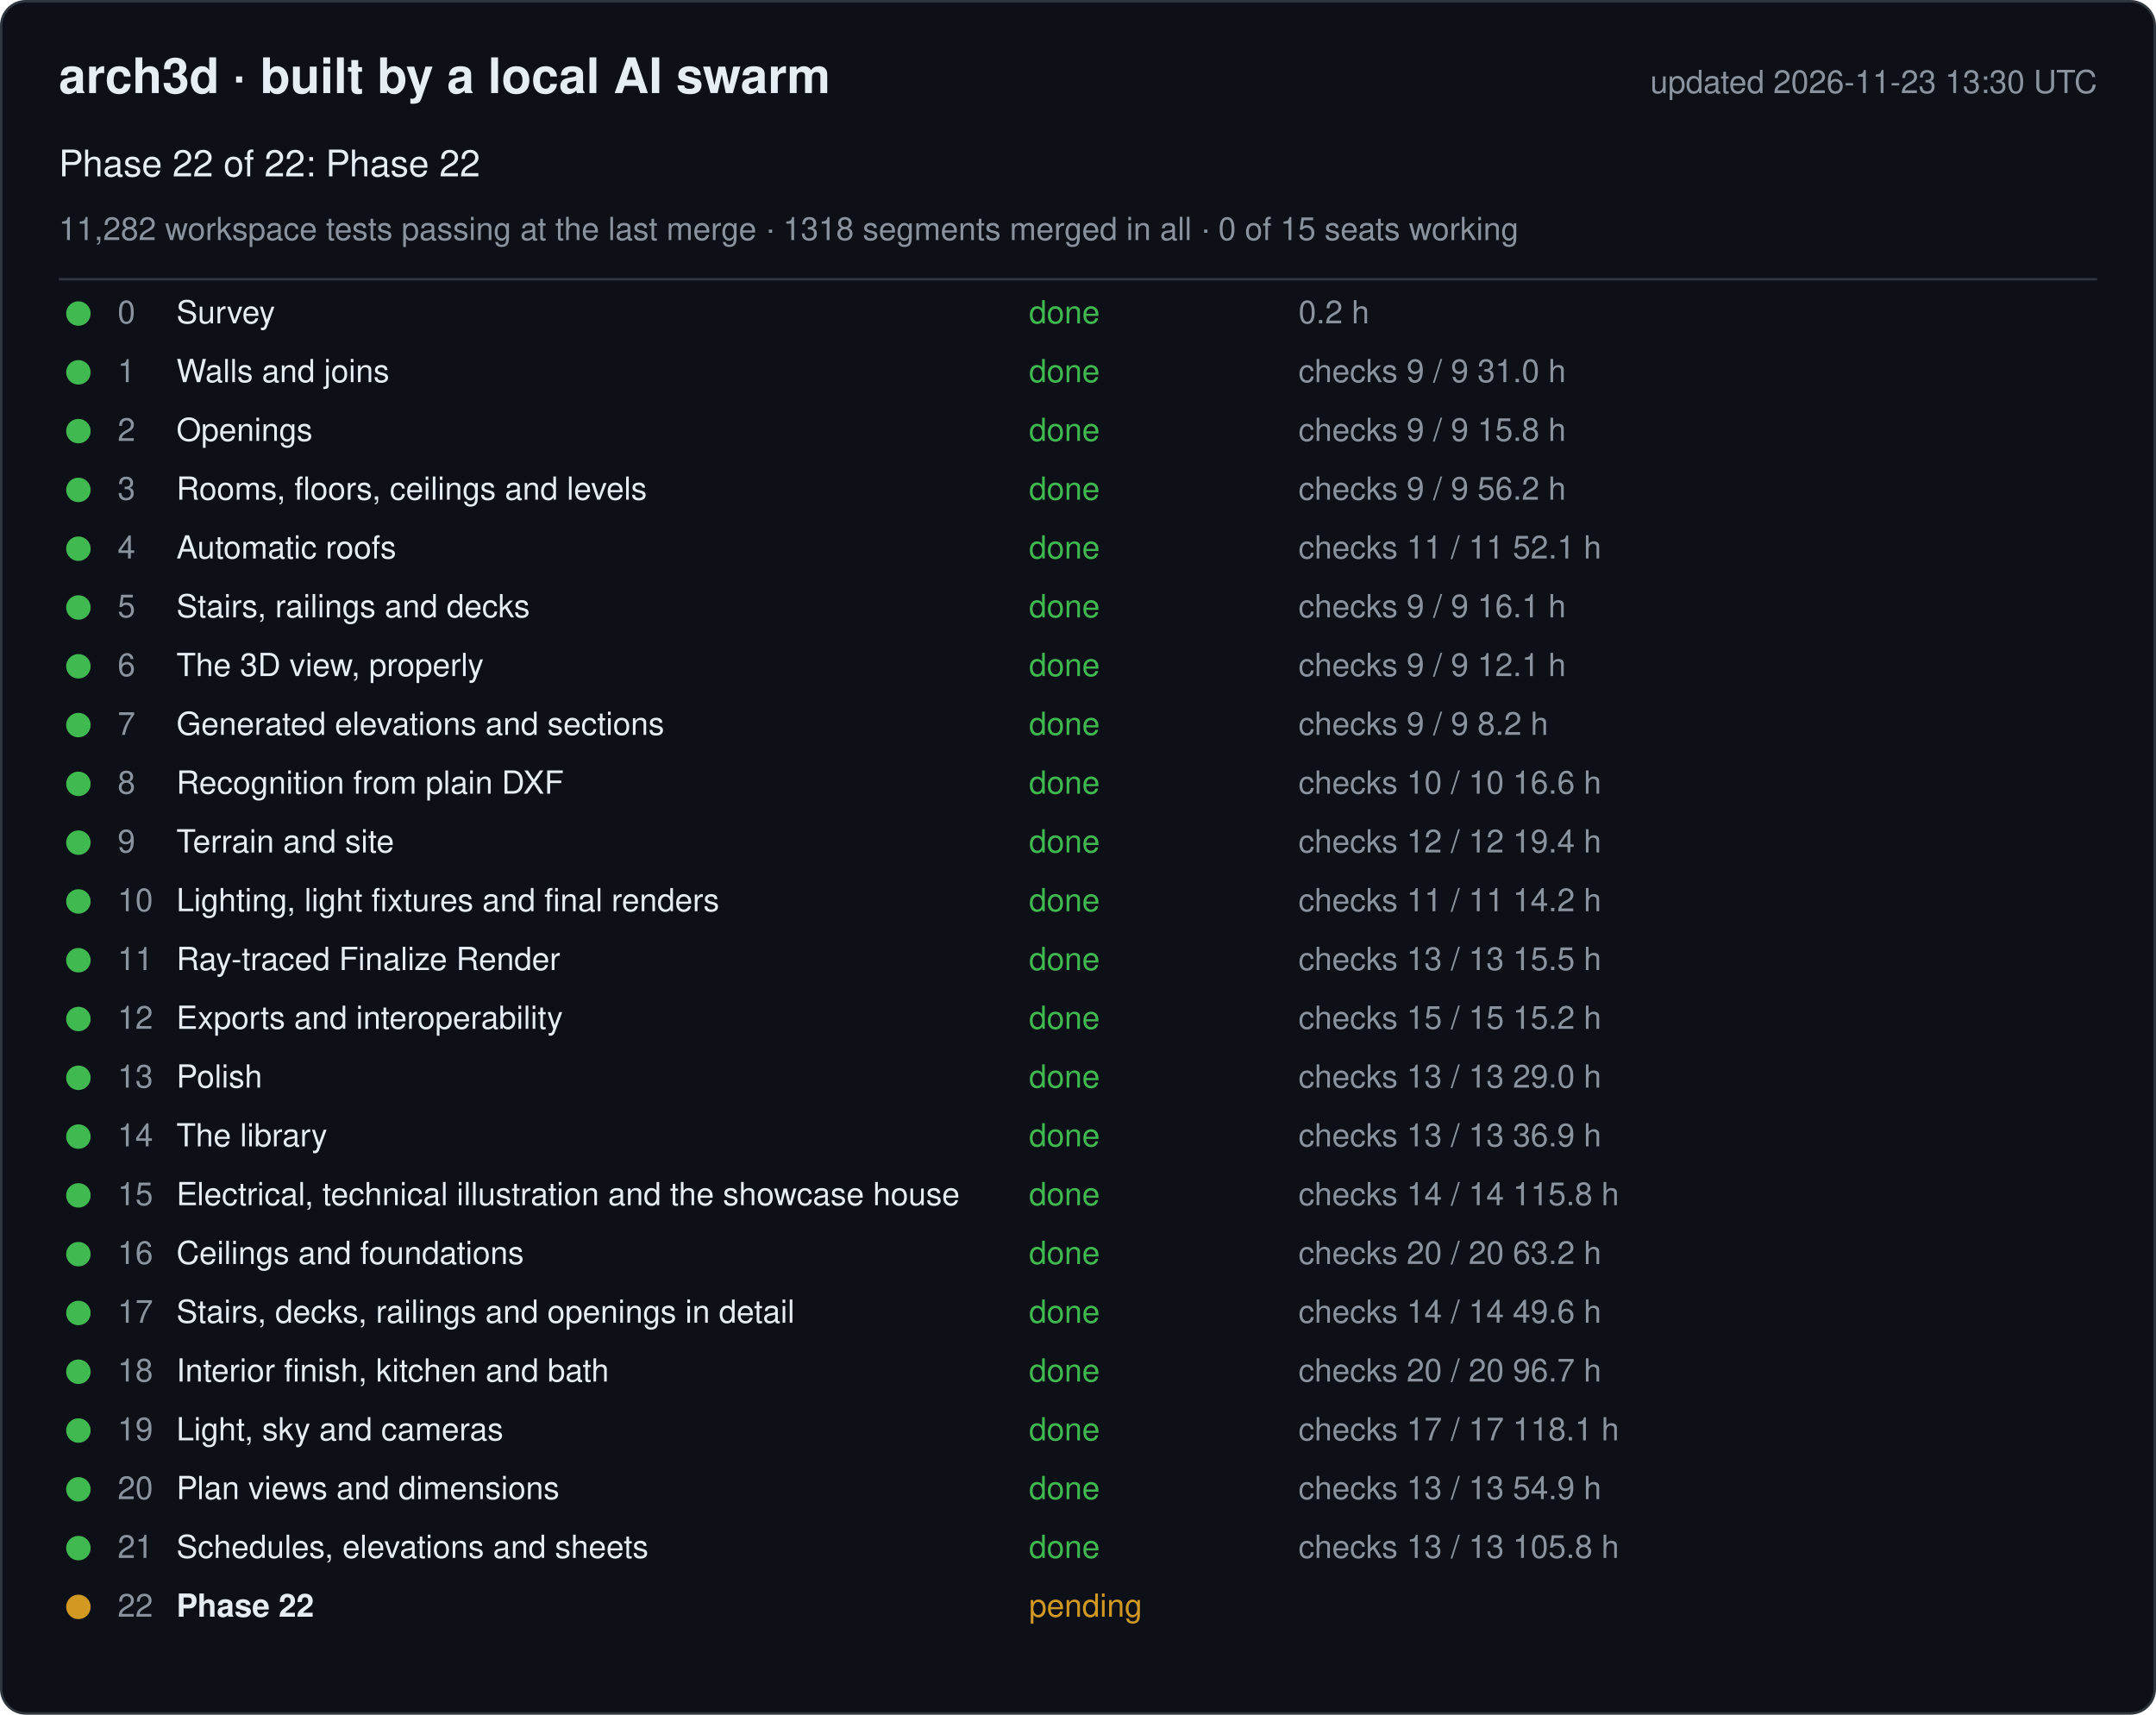
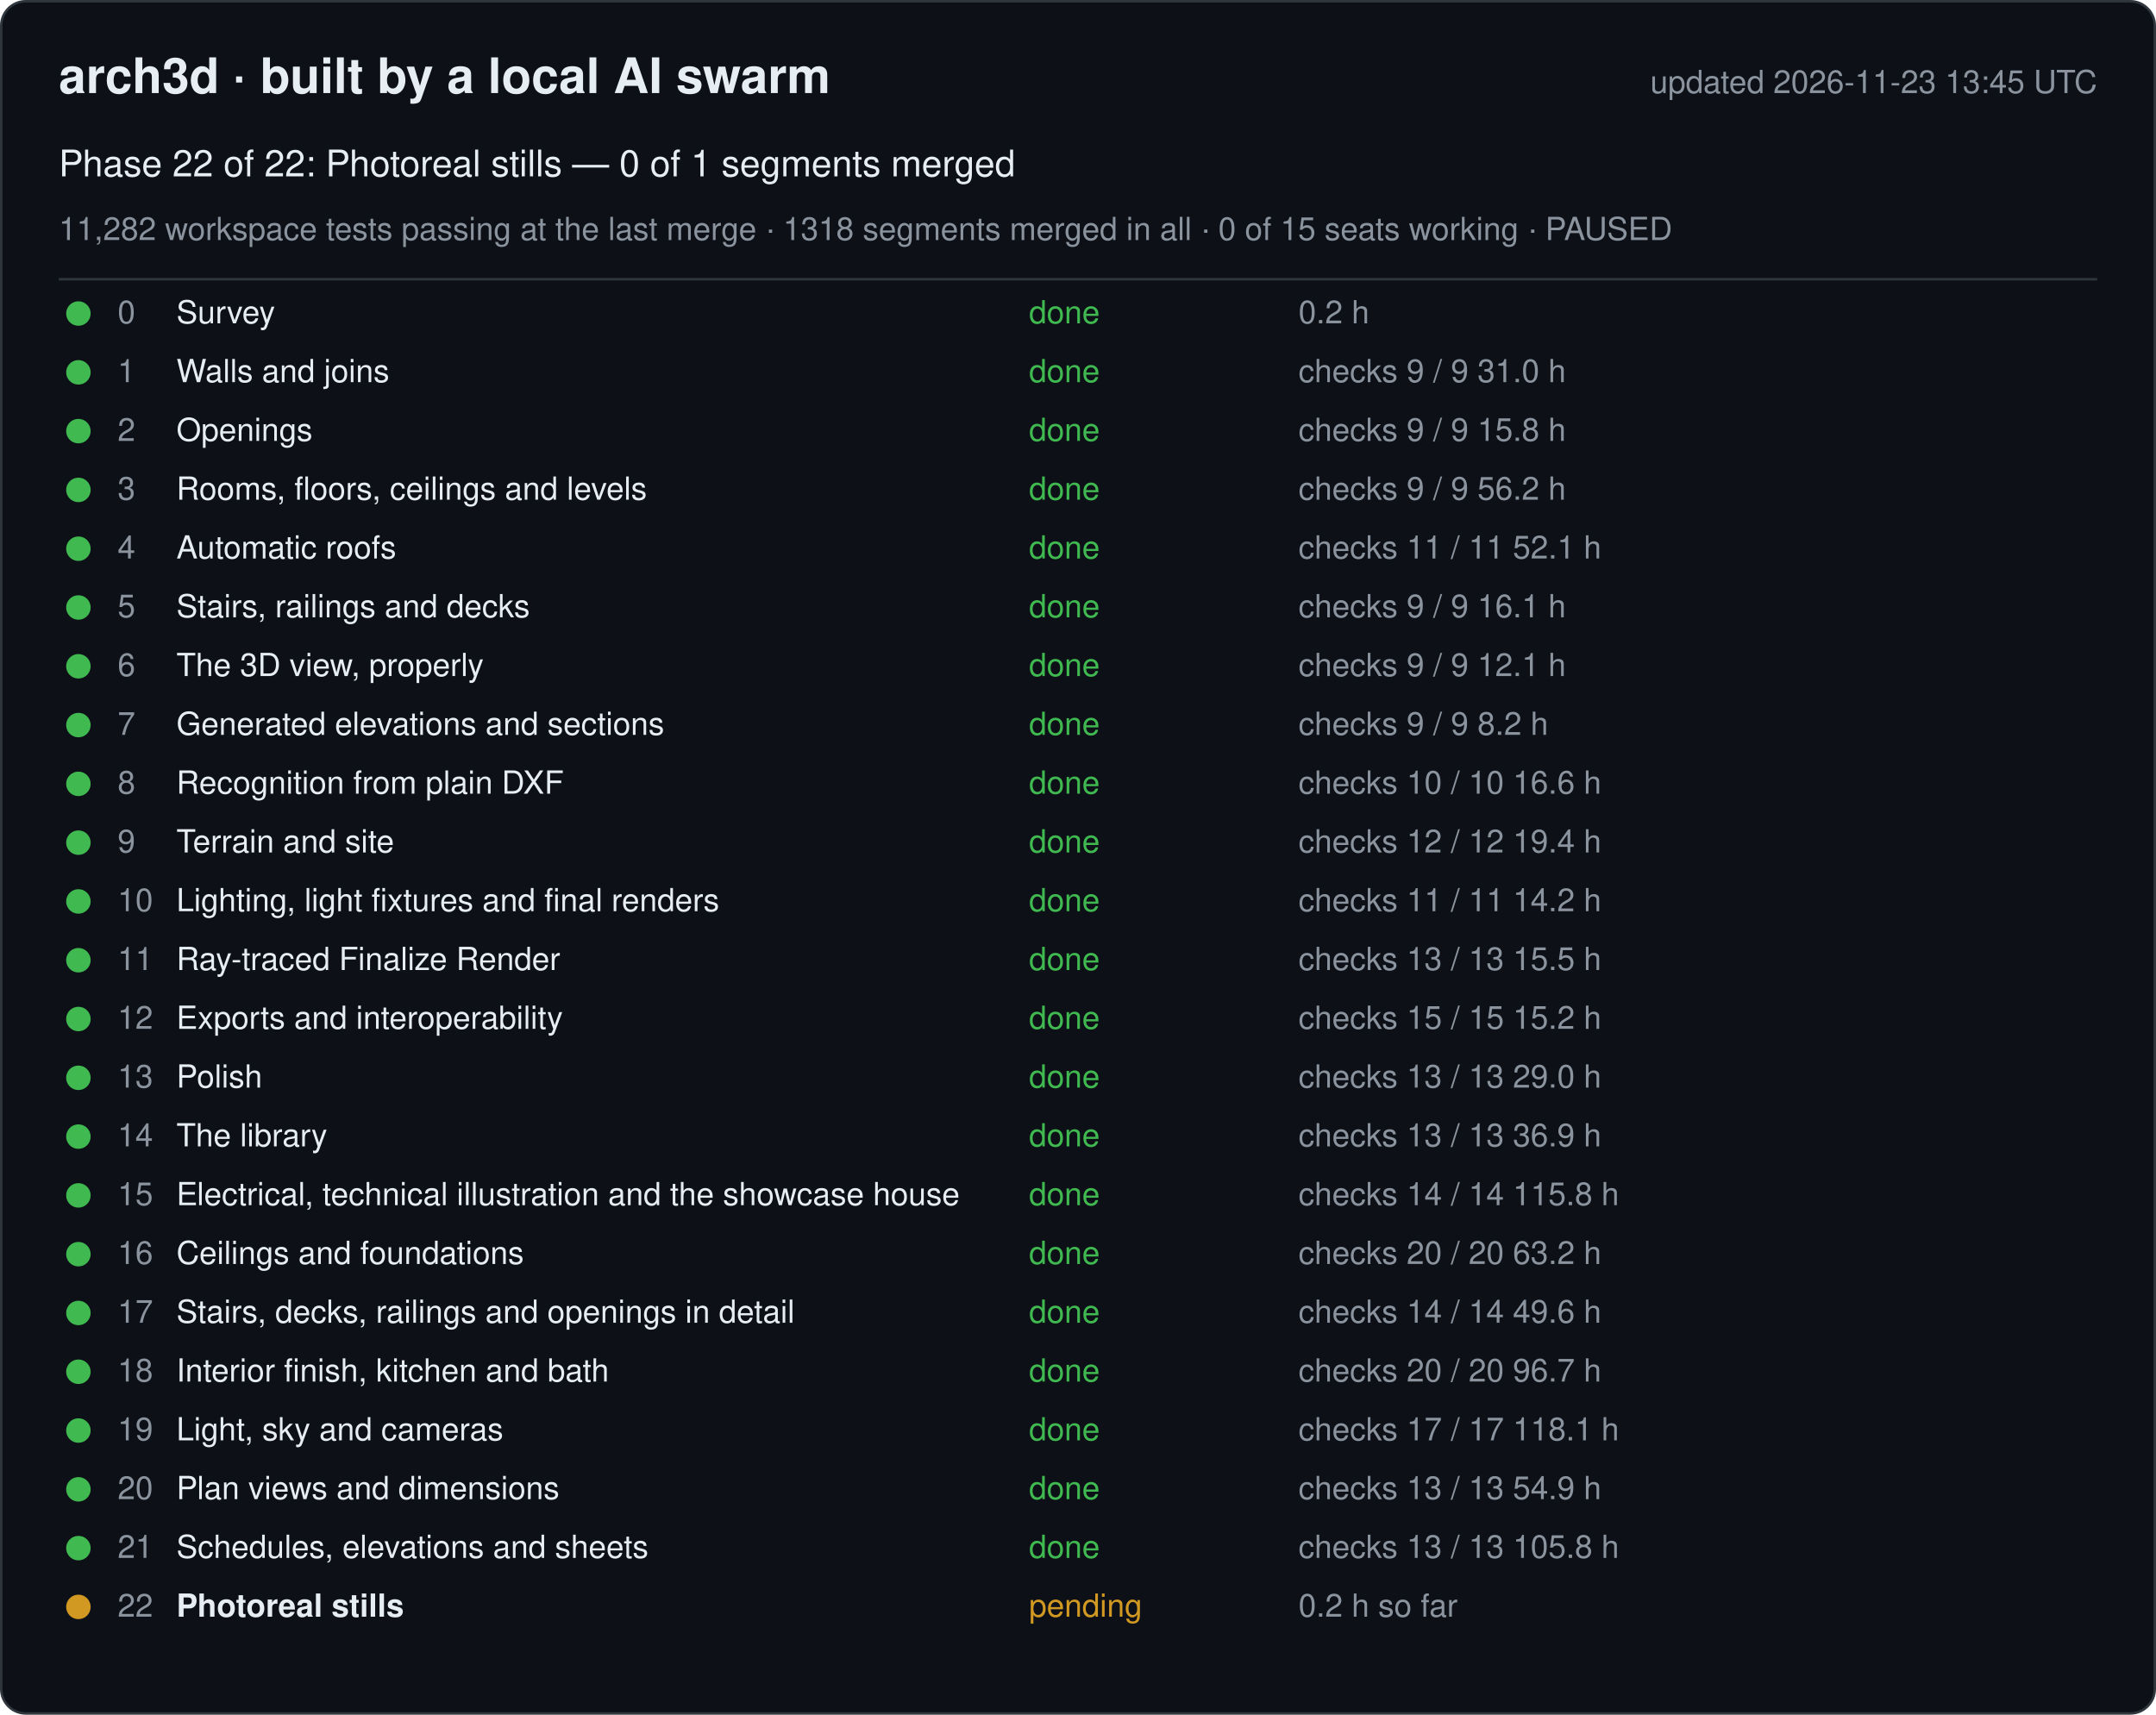
<svg xmlns="http://www.w3.org/2000/svg" width="880" height="700" viewBox="0 0 880 700" font-family="-apple-system, Segoe UI, Helvetica, Arial, sans-serif">
  <rect x="0.5" y="0.5" width="879" height="699" rx="10" fill="#0d1117" stroke="#30363d" />
  <text x="24" y="38" font-size="20" font-weight="600" fill="#e6edf3">arch3d · built by a local AI swarm</text>
-   <text x="856" y="38" font-size="13" fill="#8b949e" text-anchor="end">updated 2026-11-23 13:30 UTC</text>
-   <text x="24" y="72" font-size="15" fill="#e6edf3">Phase 22 of 22: Phase 22</text>
-   <text x="24" y="98" font-size="13" fill="#8b949e">11,282 workspace tests passing at the last merge · 1318 segments merged in all · 0 of 15 seats working</text>
+   <text x="856" y="38" font-size="13" fill="#8b949e" text-anchor="end">updated 2026-11-23 13:45 UTC</text>
+   <text x="24" y="72" font-size="15" fill="#e6edf3">Phase 22 of 22: Photoreal stills — 0 of 1 segments merged</text>
+   <text x="24" y="98" font-size="13" fill="#8b949e">11,282 workspace tests passing at the last merge · 1318 segments merged in all · 0 of 15 seats working · PAUSED</text>
  <line x1="24" y1="114" x2="856" y2="114" stroke="#30363d" />
  <g data-phase="0">
    <circle cx="32" cy="128" r="5" fill="#3fb950" />
    <text x="48" y="132" font-size="13" fill="#8b949e">0</text>
    <text x="72" y="132" font-size="13" fill="#e6edf3">Survey</text>
    <text x="420" y="132" font-size="13" fill="#3fb950">done</text>
    <text x="530" y="132" font-size="13" fill="#8b949e">0.2 h</text>
  </g>
  <g data-phase="1">
    <circle cx="32" cy="152" r="5" fill="#3fb950" />
    <text x="48" y="156" font-size="13" fill="#8b949e">1</text>
    <text x="72" y="156" font-size="13" fill="#e6edf3">Walls and joins</text>
    <text x="420" y="156" font-size="13" fill="#3fb950">done</text>
    <text x="530" y="156" font-size="13" fill="#8b949e">checks 9 / 9   31.0 h</text>
  </g>
  <g data-phase="2">
    <circle cx="32" cy="176" r="5" fill="#3fb950" />
    <text x="48" y="180" font-size="13" fill="#8b949e">2</text>
    <text x="72" y="180" font-size="13" fill="#e6edf3">Openings</text>
    <text x="420" y="180" font-size="13" fill="#3fb950">done</text>
    <text x="530" y="180" font-size="13" fill="#8b949e">checks 9 / 9   15.8 h</text>
  </g>
  <g data-phase="3">
    <circle cx="32" cy="200" r="5" fill="#3fb950" />
    <text x="48" y="204" font-size="13" fill="#8b949e">3</text>
    <text x="72" y="204" font-size="13" fill="#e6edf3">Rooms, floors, ceilings and levels</text>
    <text x="420" y="204" font-size="13" fill="#3fb950">done</text>
    <text x="530" y="204" font-size="13" fill="#8b949e">checks 9 / 9   56.2 h</text>
  </g>
  <g data-phase="4">
    <circle cx="32" cy="224" r="5" fill="#3fb950" />
    <text x="48" y="228" font-size="13" fill="#8b949e">4</text>
    <text x="72" y="228" font-size="13" fill="#e6edf3">Automatic roofs</text>
    <text x="420" y="228" font-size="13" fill="#3fb950">done</text>
    <text x="530" y="228" font-size="13" fill="#8b949e">checks 11 / 11   52.1 h</text>
  </g>
  <g data-phase="5">
    <circle cx="32" cy="248" r="5" fill="#3fb950" />
    <text x="48" y="252" font-size="13" fill="#8b949e">5</text>
    <text x="72" y="252" font-size="13" fill="#e6edf3">Stairs, railings and decks</text>
    <text x="420" y="252" font-size="13" fill="#3fb950">done</text>
    <text x="530" y="252" font-size="13" fill="#8b949e">checks 9 / 9   16.1 h</text>
  </g>
  <g data-phase="6">
    <circle cx="32" cy="272" r="5" fill="#3fb950" />
    <text x="48" y="276" font-size="13" fill="#8b949e">6</text>
    <text x="72" y="276" font-size="13" fill="#e6edf3">The 3D view, properly</text>
    <text x="420" y="276" font-size="13" fill="#3fb950">done</text>
    <text x="530" y="276" font-size="13" fill="#8b949e">checks 9 / 9   12.1 h</text>
  </g>
  <g data-phase="7">
    <circle cx="32" cy="296" r="5" fill="#3fb950" />
    <text x="48" y="300" font-size="13" fill="#8b949e">7</text>
    <text x="72" y="300" font-size="13" fill="#e6edf3">Generated elevations and sections</text>
    <text x="420" y="300" font-size="13" fill="#3fb950">done</text>
    <text x="530" y="300" font-size="13" fill="#8b949e">checks 9 / 9   8.2 h</text>
  </g>
  <g data-phase="8">
    <circle cx="32" cy="320" r="5" fill="#3fb950" />
    <text x="48" y="324" font-size="13" fill="#8b949e">8</text>
    <text x="72" y="324" font-size="13" fill="#e6edf3">Recognition from plain DXF</text>
    <text x="420" y="324" font-size="13" fill="#3fb950">done</text>
    <text x="530" y="324" font-size="13" fill="#8b949e">checks 10 / 10   16.6 h</text>
  </g>
  <g data-phase="9">
    <circle cx="32" cy="344" r="5" fill="#3fb950" />
    <text x="48" y="348" font-size="13" fill="#8b949e">9</text>
    <text x="72" y="348" font-size="13" fill="#e6edf3">Terrain and site</text>
    <text x="420" y="348" font-size="13" fill="#3fb950">done</text>
    <text x="530" y="348" font-size="13" fill="#8b949e">checks 12 / 12   19.4 h</text>
  </g>
  <g data-phase="10">
    <circle cx="32" cy="368" r="5" fill="#3fb950" />
    <text x="48" y="372" font-size="13" fill="#8b949e">10</text>
    <text x="72" y="372" font-size="13" fill="#e6edf3">Lighting, light fixtures and final renders</text>
    <text x="420" y="372" font-size="13" fill="#3fb950">done</text>
    <text x="530" y="372" font-size="13" fill="#8b949e">checks 11 / 11   14.2 h</text>
  </g>
  <g data-phase="11">
    <circle cx="32" cy="392" r="5" fill="#3fb950" />
    <text x="48" y="396" font-size="13" fill="#8b949e">11</text>
    <text x="72" y="396" font-size="13" fill="#e6edf3">Ray-traced Finalize Render</text>
    <text x="420" y="396" font-size="13" fill="#3fb950">done</text>
    <text x="530" y="396" font-size="13" fill="#8b949e">checks 13 / 13   15.5 h</text>
  </g>
  <g data-phase="12">
    <circle cx="32" cy="416" r="5" fill="#3fb950" />
    <text x="48" y="420" font-size="13" fill="#8b949e">12</text>
    <text x="72" y="420" font-size="13" fill="#e6edf3">Exports and interoperability</text>
    <text x="420" y="420" font-size="13" fill="#3fb950">done</text>
    <text x="530" y="420" font-size="13" fill="#8b949e">checks 15 / 15   15.2 h</text>
  </g>
  <g data-phase="13">
    <circle cx="32" cy="440" r="5" fill="#3fb950" />
    <text x="48" y="444" font-size="13" fill="#8b949e">13</text>
    <text x="72" y="444" font-size="13" fill="#e6edf3">Polish</text>
    <text x="420" y="444" font-size="13" fill="#3fb950">done</text>
    <text x="530" y="444" font-size="13" fill="#8b949e">checks 13 / 13   29.0 h</text>
  </g>
  <g data-phase="14">
    <circle cx="32" cy="464" r="5" fill="#3fb950" />
    <text x="48" y="468" font-size="13" fill="#8b949e">14</text>
    <text x="72" y="468" font-size="13" fill="#e6edf3">The library</text>
    <text x="420" y="468" font-size="13" fill="#3fb950">done</text>
    <text x="530" y="468" font-size="13" fill="#8b949e">checks 13 / 13   36.9 h</text>
  </g>
  <g data-phase="15">
    <circle cx="32" cy="488" r="5" fill="#3fb950" />
    <text x="48" y="492" font-size="13" fill="#8b949e">15</text>
    <text x="72" y="492" font-size="13" fill="#e6edf3">Electrical, technical illustration and the showcase house</text>
    <text x="420" y="492" font-size="13" fill="#3fb950">done</text>
    <text x="530" y="492" font-size="13" fill="#8b949e">checks 14 / 14   115.8 h</text>
  </g>
  <g data-phase="16">
    <circle cx="32" cy="512" r="5" fill="#3fb950" />
    <text x="48" y="516" font-size="13" fill="#8b949e">16</text>
    <text x="72" y="516" font-size="13" fill="#e6edf3">Ceilings and foundations</text>
    <text x="420" y="516" font-size="13" fill="#3fb950">done</text>
    <text x="530" y="516" font-size="13" fill="#8b949e">checks 20 / 20   63.2 h</text>
  </g>
  <g data-phase="17">
    <circle cx="32" cy="536" r="5" fill="#3fb950" />
    <text x="48" y="540" font-size="13" fill="#8b949e">17</text>
    <text x="72" y="540" font-size="13" fill="#e6edf3">Stairs, decks, railings and openings in detail</text>
    <text x="420" y="540" font-size="13" fill="#3fb950">done</text>
    <text x="530" y="540" font-size="13" fill="#8b949e">checks 14 / 14   49.6 h</text>
  </g>
  <g data-phase="18">
    <circle cx="32" cy="560" r="5" fill="#3fb950" />
    <text x="48" y="564" font-size="13" fill="#8b949e">18</text>
    <text x="72" y="564" font-size="13" fill="#e6edf3">Interior finish, kitchen and bath</text>
    <text x="420" y="564" font-size="13" fill="#3fb950">done</text>
    <text x="530" y="564" font-size="13" fill="#8b949e">checks 20 / 20   96.7 h</text>
  </g>
  <g data-phase="19">
    <circle cx="32" cy="584" r="5" fill="#3fb950" />
    <text x="48" y="588" font-size="13" fill="#8b949e">19</text>
    <text x="72" y="588" font-size="13" fill="#e6edf3">Light, sky and cameras</text>
    <text x="420" y="588" font-size="13" fill="#3fb950">done</text>
    <text x="530" y="588" font-size="13" fill="#8b949e">checks 17 / 17   118.1 h</text>
  </g>
  <g data-phase="20">
    <circle cx="32" cy="608" r="5" fill="#3fb950" />
    <text x="48" y="612" font-size="13" fill="#8b949e">20</text>
    <text x="72" y="612" font-size="13" fill="#e6edf3">Plan views and dimensions</text>
    <text x="420" y="612" font-size="13" fill="#3fb950">done</text>
    <text x="530" y="612" font-size="13" fill="#8b949e">checks 13 / 13   54.9 h</text>
  </g>
  <g data-phase="21">
    <circle cx="32" cy="632" r="5" fill="#3fb950" />
    <text x="48" y="636" font-size="13" fill="#8b949e">21</text>
    <text x="72" y="636" font-size="13" fill="#e6edf3">Schedules, elevations and sheets</text>
    <text x="420" y="636" font-size="13" fill="#3fb950">done</text>
    <text x="530" y="636" font-size="13" fill="#8b949e">checks 13 / 13   105.8 h</text>
  </g>
  <g data-phase="22">
    <circle cx="32" cy="656" r="5" fill="#d29922" />
    <text x="48" y="660" font-size="13" fill="#8b949e">22</text>
-     <text x="72" y="660" font-size="13" fill="#e6edf3" font-weight="600">Phase 22</text>
+     <text x="72" y="660" font-size="13" fill="#e6edf3" font-weight="600">Photoreal stills</text>
    <text x="420" y="660" font-size="13" fill="#d29922">pending</text>
-     <text x="530" y="660" font-size="13" fill="#8b949e" />
+     <text x="530" y="660" font-size="13" fill="#8b949e">0.2 h so far</text>
  </g>
</svg>
